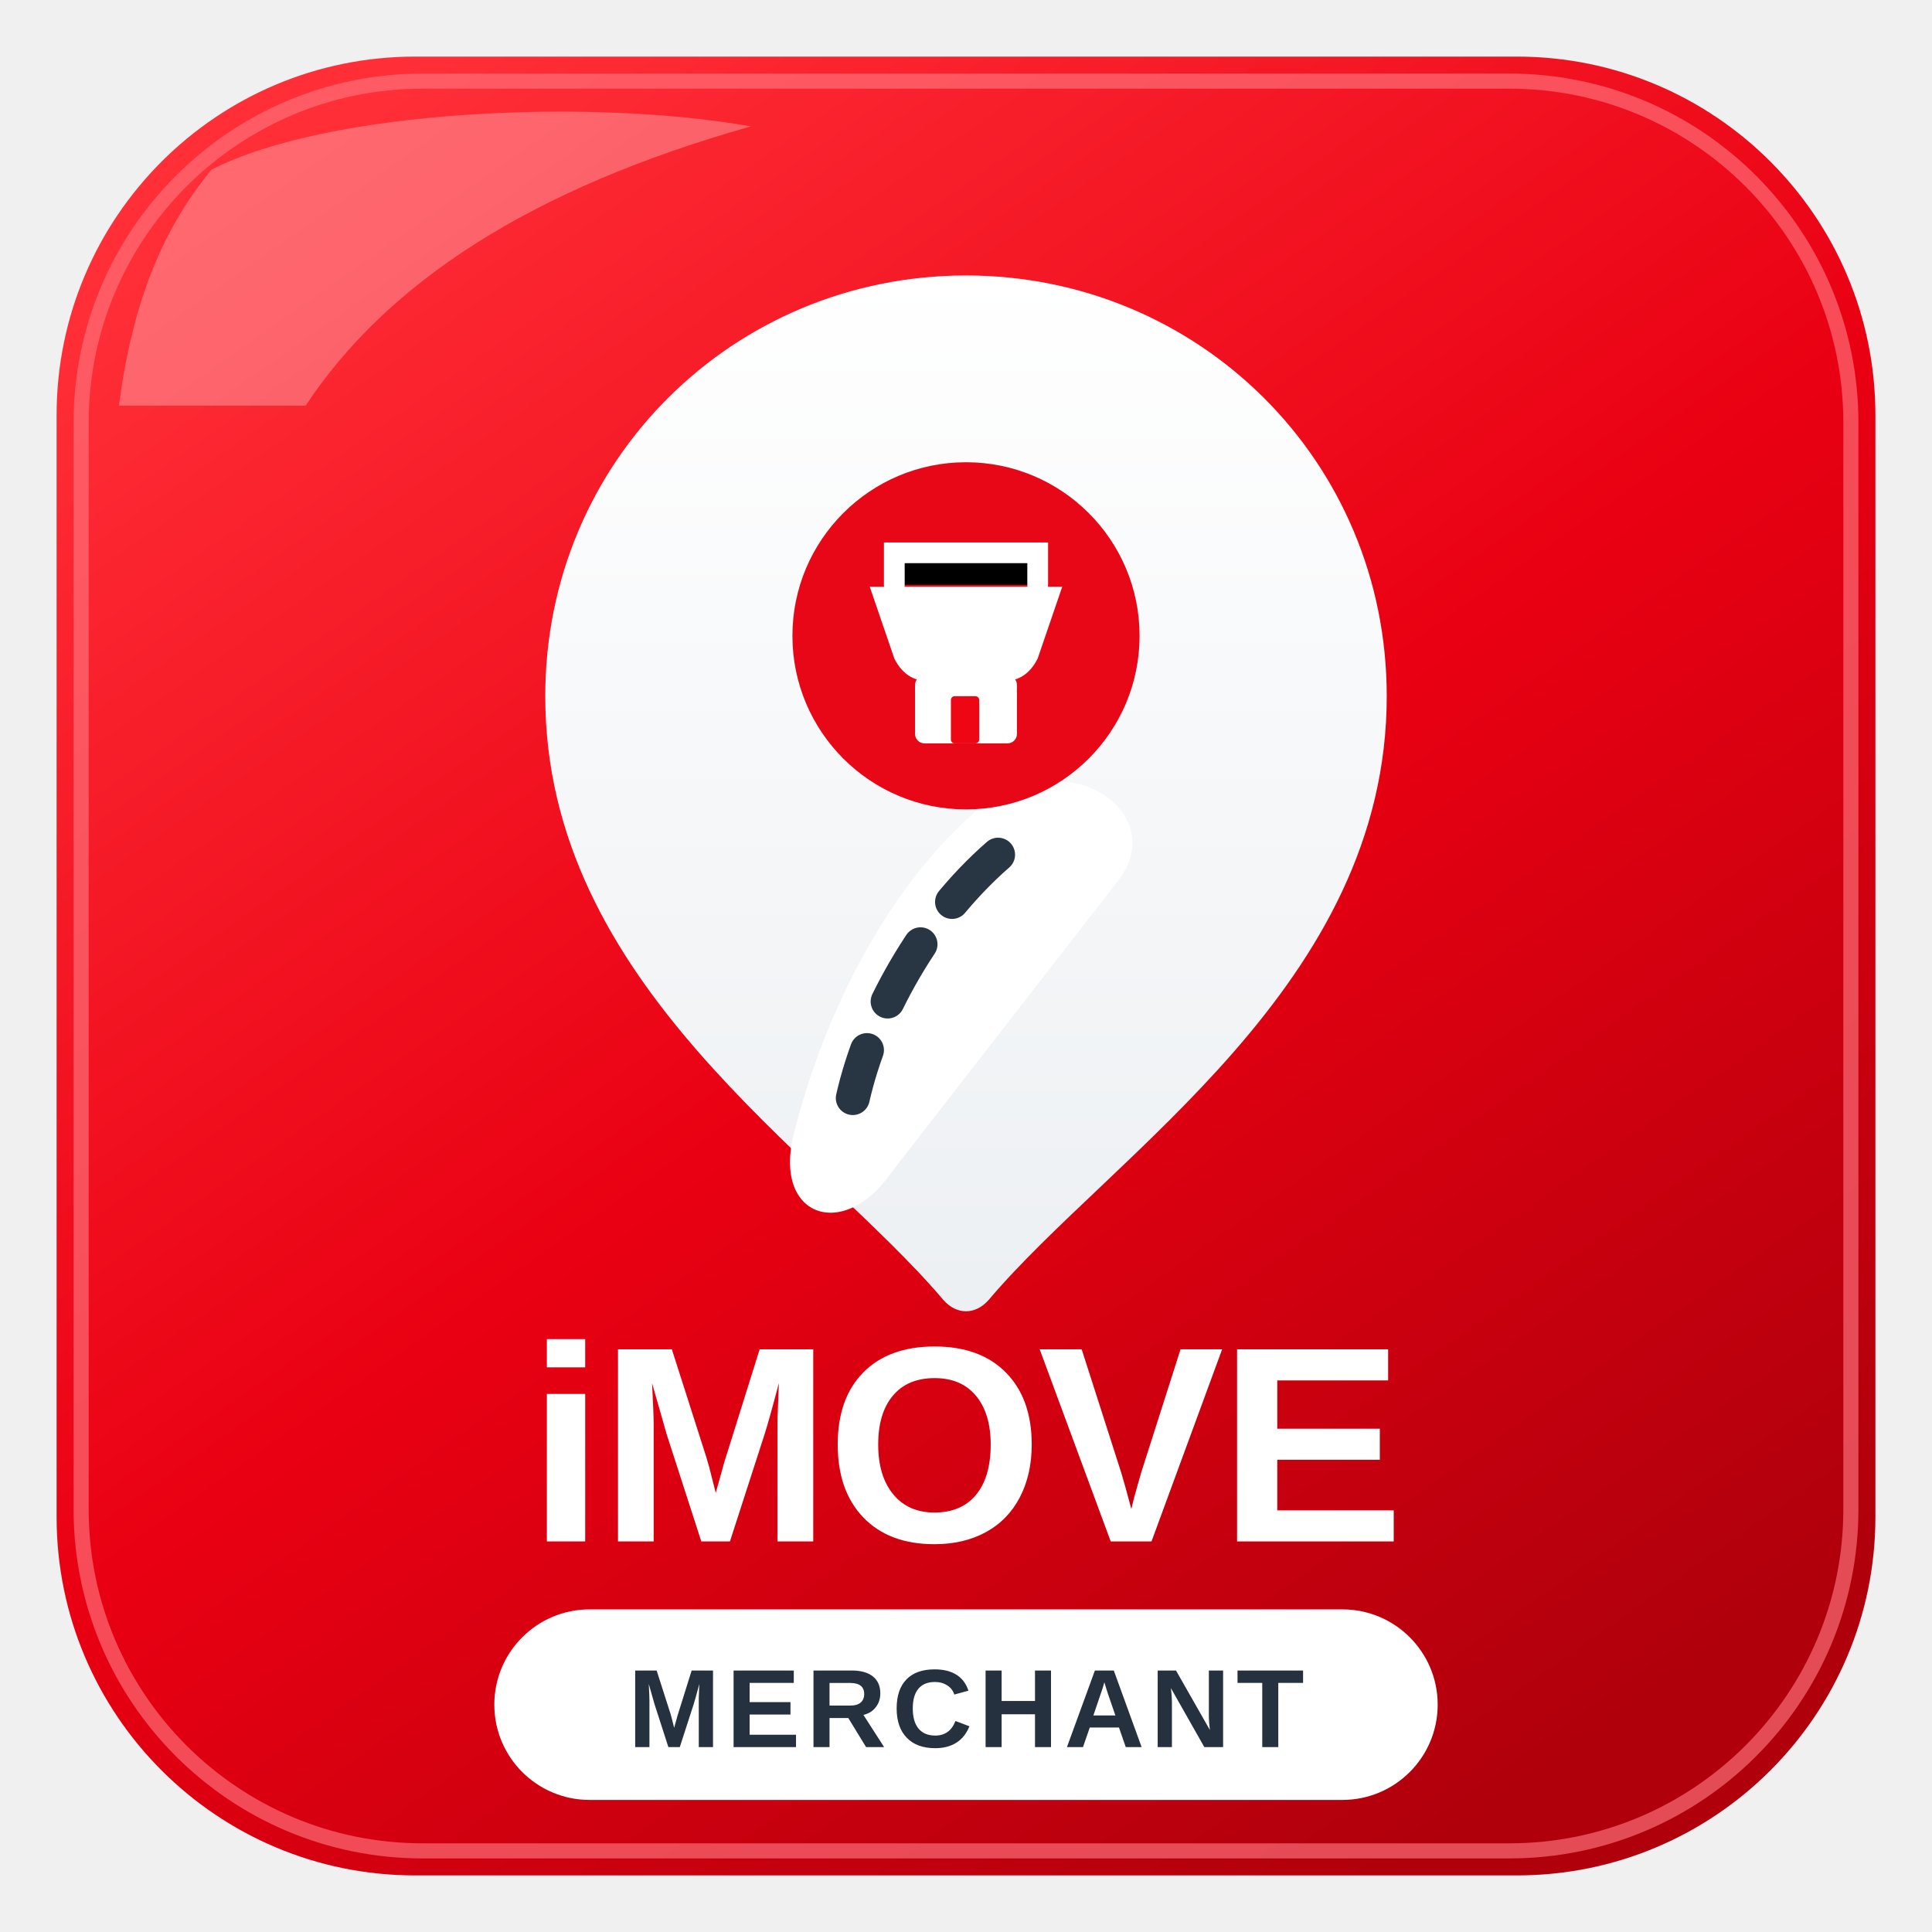
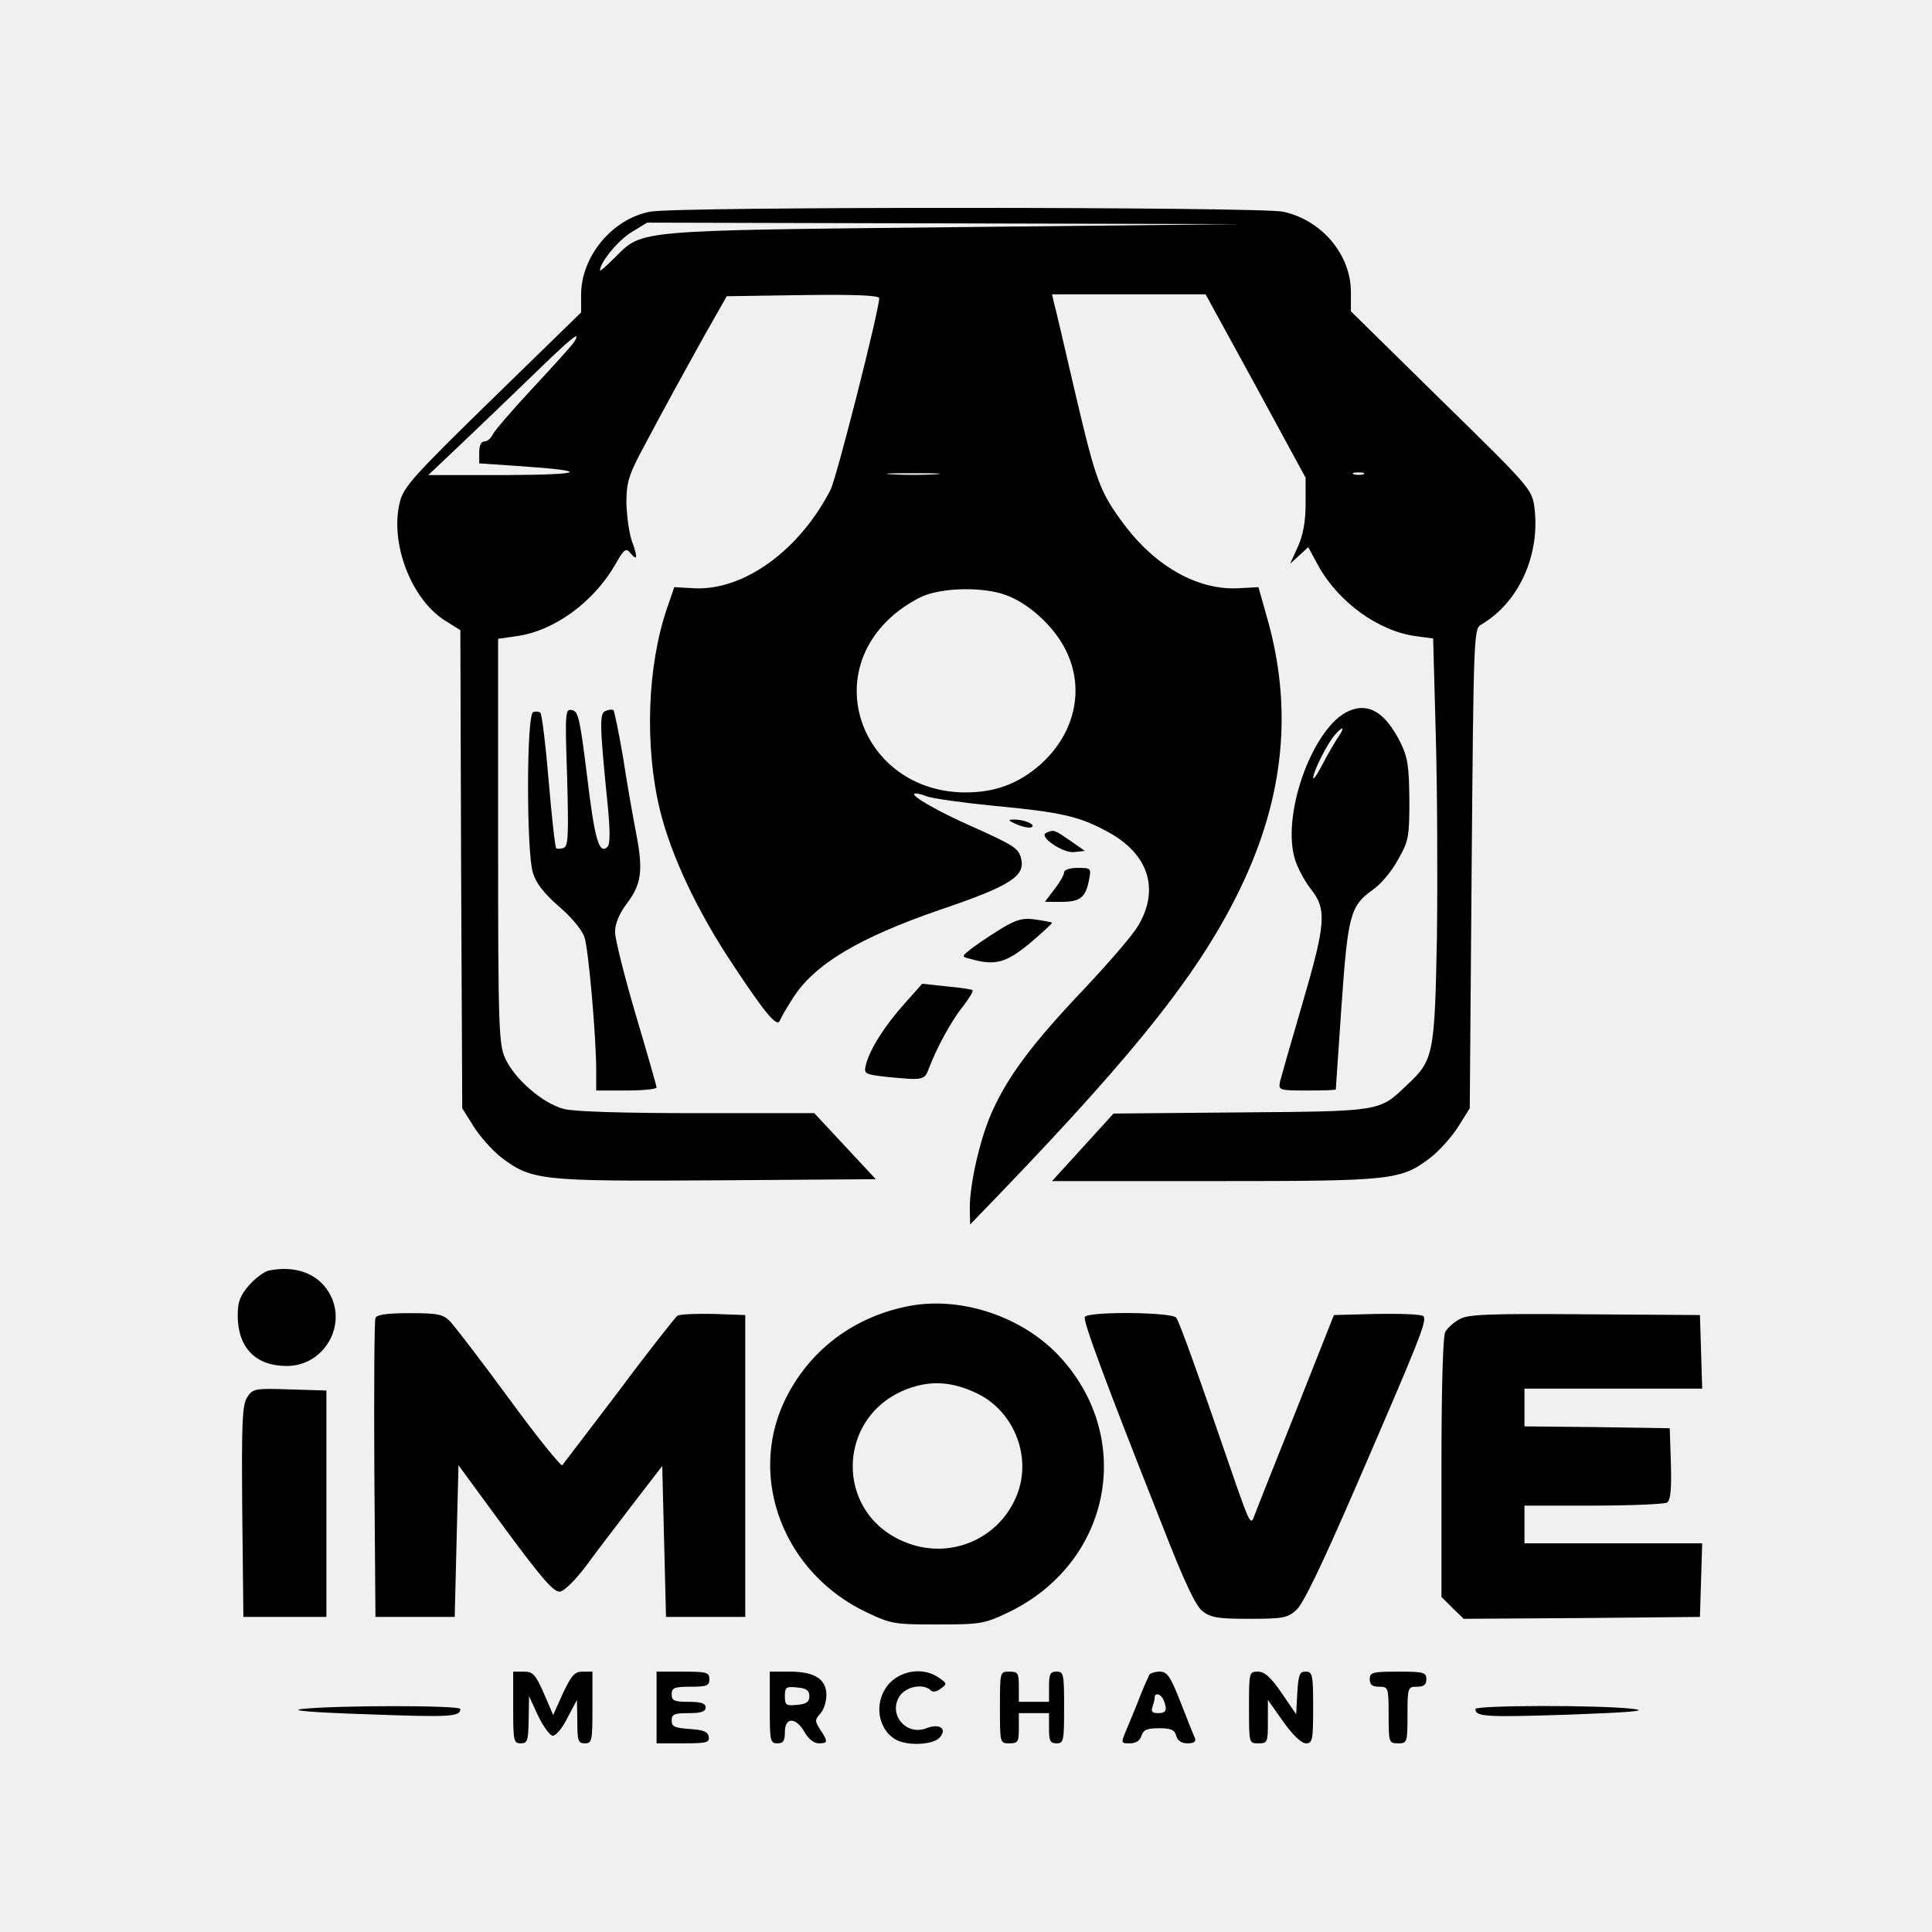
- <svg xmlns="http://www.w3.org/2000/svg" width="1024" height="1024" viewBox="0 0 1024 1024">
-   <defs>
-     <linearGradient id="red" x1="180" y1="70" x2="800" y2="952" gradientUnits="userSpaceOnUse">
-       <stop stop-color="#FF2E37" />
-       <stop offset=".52" stop-color="#E90012" />
-       <stop offset="1" stop-color="#B0000C" />
-     </linearGradient>
-     <linearGradient id="pin" x1="512" y1="142" x2="512" y2="684" gradientUnits="userSpaceOnUse">
-       <stop stop-color="#FFF" />
-       <stop offset="1" stop-color="#EDF0F3" />
-     </linearGradient>
-   </defs>
-   <rect x="30" y="30" width="964" height="964" rx="190" fill="url(#red)" />
-   <path d="M112 90C174 58 314 52 398 67C281 100 205 150 162 215H63C70 162 85 123 112 90Z" fill="#fff" opacity=".28" />
-   <rect x="43" y="43" width="938" height="938" rx="181" fill="none" stroke="#ff737c" stroke-width="8" opacity=".65" />
-   <path d="M512 146C389 146 289 244 289 369C289 522 434 611 500 689C507 697 517 697 524 689C590 611 735 522 735 369C735 244 635 146 512 146Z" fill="url(#pin)" />
-   <path d="M516 431C472 470 438 533 421 600C409 645 447 658 472 622L594 465C612 439 588 414 560 414H538C530 414 523 424 516 431Z" fill="#FFF" />
-   <path d="M529 453C490 487 462 538 452 582" fill="none" stroke="#283543" stroke-width="18" stroke-linecap="round" stroke-dasharray="35 28" />
-   <circle cx="512" cy="337" r="92" fill="#e80717" />
-   <path d="M461 311H563L550 349Q544 361 532 361H492Q480 361 474 349L461 311Z" fill="white" />
-   <path d="M474 310V293H550V310" stroke="white" stroke-width="11" stroke-linecap="round" />
-   <rect x="485" y="358" width="54" height="36" rx="5" fill="white" />
-   <rect x="504" y="369" width="15" height="25" rx="2" fill="#EE0615" />
-   <text x="512" y="817" text-anchor="middle" fill="#fff" font-family="Arial,DejaVu Sans,sans-serif" font-weight="900" font-size="148" letter-spacing="-3">iMOVE</text>
-   <rect x="262" y="853" width="500" height="101" rx="50.5" fill="#fff" />
-   <text x="512" y="926" text-anchor="middle" fill="#25313e" font-family="Arial,DejaVu Sans,sans-serif" font-weight="900" font-size="59" letter-spacing="3">MERCHANT</text>
+ <svg xmlns="http://www.w3.org/2000/svg" version="1.0" width="512pt" height="512pt" viewBox="0 0 512 512" preserveAspectRatio="xMidYMid meet">
+   <g transform="translate(0,512) scale(0.1,-0.1)" fill="#000000" stroke="none">
+     <path d="M1723 4559 c-101 -19 -183 -119 -183 -220 l0 -47 -234 -228 c-208 -203 -236 -234 -246 -273 -28 -108 29 -259 120 -316 l40 -25 2 -633 3 -634 30 -48 c17 -27 50 -64 73 -82 81 -61 101 -64 570 -61 l423 3 -82 88 -81 87 -309 0 c-195 0 -327 4 -354 11 -56 14 -131 79 -156 134 -17 37 -19 78 -19 576 l0 536 48 7 c99 13 204 89 262 189 23 41 29 46 40 32 19 -23 21 -14 5 30 -8 22 -14 68 -15 102 0 52 6 72 36 130 65 123 122 226 176 323 l54 95 202 3 c139 2 202 -1 202 -8 0 -32 -113 -477 -129 -508 -82 -160 -229 -267 -360 -261 l-54 3 -19 -55 c-53 -154 -60 -367 -19 -536 30 -122 100 -270 195 -412 86 -130 116 -165 123 -145 2 6 17 32 33 57 57 91 174 161 391 236 186 63 227 89 215 136 -7 27 -17 34 -133 86 -88 39 -157 79 -150 85 2 3 17 0 32 -6 15 -6 94 -17 174 -25 182 -17 230 -28 304 -68 110 -58 141 -152 84 -249 -14 -25 -80 -101 -145 -170 -135 -142 -199 -228 -241 -320 -33 -71 -61 -194 -61 -260 l1 -43 82 85 c364 379 529 588 634 806 117 242 140 478 70 720 l-22 78 -55 -3 c-106 -5 -218 58 -301 169 -64 86 -74 112 -129 346 -28 120 -53 229 -57 242 l-5 22 203 0 204 0 133 -243 132 -243 0 -69 c0 -49 -7 -84 -21 -115 l-20 -44 24 22 24 22 26 -48 c53 -97 160 -175 260 -188 l45 -6 7 -257 c4 -141 5 -382 3 -536 -6 -312 -9 -325 -80 -391 -73 -70 -68 -69 -440 -72 l-337 -3 -81 -89 -82 -90 429 0 c476 0 495 2 575 63 23 18 56 55 73 82 l30 48 5 635 c5 611 6 635 24 646 102 59 159 187 142 314 -7 46 -13 53 -247 282 l-239 235 0 51 c0 99 -77 191 -180 213 -61 13 -1611 14 -1677 0z m807 -41 c-848 -9 -827 -7 -899 -79 -23 -23 -41 -39 -41 -36 0 22 49 81 84 102 l41 25 785 -2 785 -2 -755 -8z m-1007 -302 c-4 -8 -53 -62 -108 -121 -55 -59 -104 -116 -109 -126 -5 -11 -15 -19 -23 -19 -8 0 -13 -11 -13 -29 l0 -29 103 -7 c194 -13 180 -23 -33 -24 l-205 0 75 71 c41 39 128 122 192 184 113 110 138 130 121 100z m955 -353 c-32 -2 -84 -2 -115 0 -32 2 -6 3 57 3 63 0 89 -1 58 -3z m1135 0 c-7 -2 -19 -2 -25 0 -7 3 -2 5 12 5 14 0 19 -2 13 -5z m-950 -319 c61 -21 129 -82 161 -146 52 -103 25 -223 -68 -305 -57 -50 -119 -73 -197 -73 -262 0 -387 294 -197 465 26 24 68 50 91 58 56 20 153 21 210 1z" />
+     <path d="M3575 3236 c-93 -40 -177 -265 -145 -387 6 -24 26 -62 43 -84 44 -55 41 -91 -23 -310 -29 -99 -55 -190 -58 -202 -4 -22 -2 -23 72 -23 42 0 76 1 76 3 0 1 7 100 15 220 17 242 23 266 83 309 21 14 51 50 67 80 28 49 30 60 30 158 -1 88 -4 112 -23 151 -40 80 -84 108 -137 85z m-31 -73 c-10 -16 -29 -48 -41 -72 -13 -25 -23 -39 -23 -32 0 16 38 92 58 114 23 26 27 20 6 -10z" />
+     <path d="M1413 3233 c-18 -6 -18 -369 -1 -425 8 -28 29 -55 69 -90 34 -29 62 -63 68 -82 11 -34 31 -266 31 -352 l0 -54 80 0 c44 0 80 4 80 8 0 4 -25 91 -55 192 -30 102 -55 201 -55 220 0 23 11 48 30 74 40 52 45 88 26 187 -9 46 -25 137 -35 203 -11 65 -23 121 -25 124 -3 2 -12 2 -21 -2 -17 -6 -16 -37 6 -255 6 -64 6 -98 -1 -105 -22 -22 -34 18 -54 186 -19 152 -23 173 -40 176 -18 4 -19 -3 -13 -178 4 -153 3 -182 -9 -187 -8 -3 -17 -3 -20 -1 -3 3 -12 84 -20 179 -8 96 -18 177 -22 180 -4 4 -13 4 -19 2z" />
+     <path d="M2695 2935 c17 -7 34 -10 39 -7 12 7 -21 21 -49 20 -15 0 -13 -3 10 -13z" />
+     <path d="M2773 2913 c-23 -9 44 -55 74 -51 l28 3 -40 28 c-41 28 -42 29 -62 20z" />
+     <path d="M2820 2808 c0 -6 -11 -26 -26 -45 l-25 -33 44 0 c49 0 64 11 73 58 6 31 6 32 -30 32 -21 0 -36 -5 -36 -12z" />
+     <path d="M2660 2663 c-25 -15 -60 -38 -79 -52 -34 -26 -34 -26 -10 -32 66 -19 95 -11 159 42 33 28 60 53 58 54 -2 1 -21 5 -43 8 -32 5 -49 1 -85 -20z" />
+     <path d="M2396 2459 c-52 -58 -91 -120 -101 -160 -6 -25 -5 -26 56 -33 94 -9 99 -9 110 21 21 56 61 129 91 166 16 21 28 40 25 43 -2 2 -33 7 -69 10 l-64 7 -48 -54z" />
+     <path d="M713 1753 c-12 -2 -36 -20 -53 -39 -24 -28 -30 -44 -30 -80 0 -85 47 -134 130 -134 100 0 163 111 111 196 -30 49 -88 71 -158 57z" />
+     <path d="M2415 1660 c-151 -27 -273 -119 -337 -255 -96 -206 1 -455 219 -558 65 -31 74 -32 188 -32 113 0 124 2 185 31 272 129 340 458 140 677 -96 105 -256 161 -395 137z m173 -232 c95 -45 144 -159 111 -259 -39 -115 -160 -178 -277 -144 -224 67 -213 370 15 424 48 11 96 5 151 -21z" />
+     <path d="M995 1627 c-3 -6 -4 -188 -3 -402 l3 -390 105 0 105 0 5 201 5 201 124 -169 c99 -134 129 -168 145 -166 12 2 41 31 69 68 26 36 83 110 125 165 l77 100 5 -200 5 -200 105 0 105 0 0 400 0 400 -85 3 c-47 1 -90 -1 -95 -5 -6 -5 -76 -93 -154 -198 -79 -104 -147 -193 -151 -198 -3 -4 -67 75 -140 175 -74 101 -145 193 -157 206 -19 19 -32 22 -108 22 -59 0 -87 -4 -90 -13z" />
+     <path d="M2875 1630 c-6 -9 53 -168 205 -552 59 -151 88 -213 107 -228 22 -17 41 -20 124 -20 87 0 101 2 124 23 18 15 67 117 156 322 171 395 192 446 181 457 -5 5 -60 7 -123 6 l-114 -3 -101 -255 c-56 -140 -106 -266 -111 -280 -8 -22 -13 -12 -47 85 -103 300 -150 431 -159 443 -11 15 -233 17 -242 2z" />
+     <path d="M3868 1624 c-15 -8 -32 -23 -38 -34 -6 -12 -10 -146 -10 -360 l0 -342 29 -29 30 -29 313 2 313 3 3 98 3 97 -236 0 -235 0 0 50 0 50 183 0 c100 0 188 4 195 8 9 6 12 34 10 103 l-3 94 -192 3 -193 2 0 50 0 50 235 0 236 0 -3 98 -3 97 -305 2 c-254 2 -310 0 -332 -13z" />
+     <path d="M655 1417 c-13 -21 -15 -64 -13 -303 l3 -279 110 0 110 0 0 300 0 300 -97 3 c-93 3 -98 2 -113 -21z" />
+     <path d="M1360 595 c0 -88 1 -95 20 -95 18 0 20 7 21 63 l1 62 24 -52 c14 -29 32 -53 39 -53 8 0 26 21 39 48 l25 47 1 -57 c0 -51 2 -58 20 -58 19 0 20 7 20 95 l0 95 -26 0 c-21 0 -29 -9 -52 -57 l-26 -58 -25 58 c-22 50 -29 57 -53 57 l-28 0 0 -95z" />
+     <path d="M1740 595 l0 -95 71 0 c62 0 70 2 67 18 -2 13 -15 18 -51 20 -39 3 -47 6 -47 23 0 16 7 19 45 19 33 0 45 4 45 15 0 11 -12 15 -45 15 -38 0 -45 3 -45 20 0 17 7 20 50 20 43 0 50 3 50 20 0 18 -7 20 -70 20 l-70 0 0 -95z" />
+     <path d="M2040 595 c0 -88 1 -95 20 -95 16 0 20 7 20 30 0 40 29 40 52 0 10 -18 25 -30 38 -30 24 0 25 4 4 36 -15 23 -15 26 0 43 9 9 16 32 16 49 0 42 -31 62 -97 62 l-53 0 0 -95z m105 30 c0 -15 -8 -21 -32 -23 -30 -3 -33 -1 -33 23 0 24 3 26 33 23 24 -2 32 -8 32 -23z" />
+     <path d="M2359 661 c-43 -44 -37 -119 13 -150 29 -18 97 -16 117 3 23 24 2 40 -34 26 -54 -21 -102 37 -71 85 17 26 63 34 82 16 5 -6 16 -5 27 4 17 12 17 14 -5 29 -38 27 -95 21 -129 -13z" />
+     <path d="M2650 595 c0 -95 0 -95 25 -95 23 0 25 4 25 40 l0 40 40 0 40 0 0 -40 c0 -33 3 -40 20 -40 19 0 20 7 20 95 0 88 -1 95 -20 95 -17 0 -20 -7 -20 -40 l0 -40 -40 0 -40 0 0 40 c0 36 -2 40 -25 40 -25 0 -25 0 -25 -95z" />
+     <path d="M3046 682 c-2 -4 -14 -30 -25 -58 -10 -27 -27 -66 -35 -86 -16 -38 -16 -38 8 -38 16 0 27 7 31 20 5 16 15 20 47 20 31 0 41 -4 45 -20 4 -13 14 -20 30 -20 16 0 23 4 20 13 -3 6 -20 49 -38 95 -27 69 -36 82 -55 82 -13 0 -25 -4 -28 -8z m38 -68 c10 -26 7 -34 -15 -34 -15 0 -19 4 -15 16 3 9 6 20 6 25 0 15 17 10 24 -7z" />
+     <path d="M3310 595 c0 -95 0 -95 25 -95 24 0 25 3 25 57 l0 58 41 -58 c25 -35 48 -57 60 -57 17 0 19 8 19 95 0 88 -2 95 -20 95 -16 0 -19 -8 -22 -56 l-3 -57 -39 57 c-28 41 -45 56 -62 56 -24 0 -24 -2 -24 -95z" />
+     <path d="M3630 670 c0 -15 7 -20 25 -20 24 0 25 -2 25 -75 0 -73 1 -75 25 -75 24 0 25 2 25 75 0 73 1 75 25 75 18 0 25 5 25 20 0 18 -7 20 -75 20 -68 0 -75 -2 -75 -20z" />
+     <path d="M800 591 c-35 -4 26 -9 172 -14 220 -8 248 -7 248 14 0 10 -327 10 -420 0z" />
+     <path d="M3910 591 c0 -21 29 -22 248 -15 161 6 211 10 172 15 -85 11 -420 10 -420 0z" />
+   </g>
</svg>
